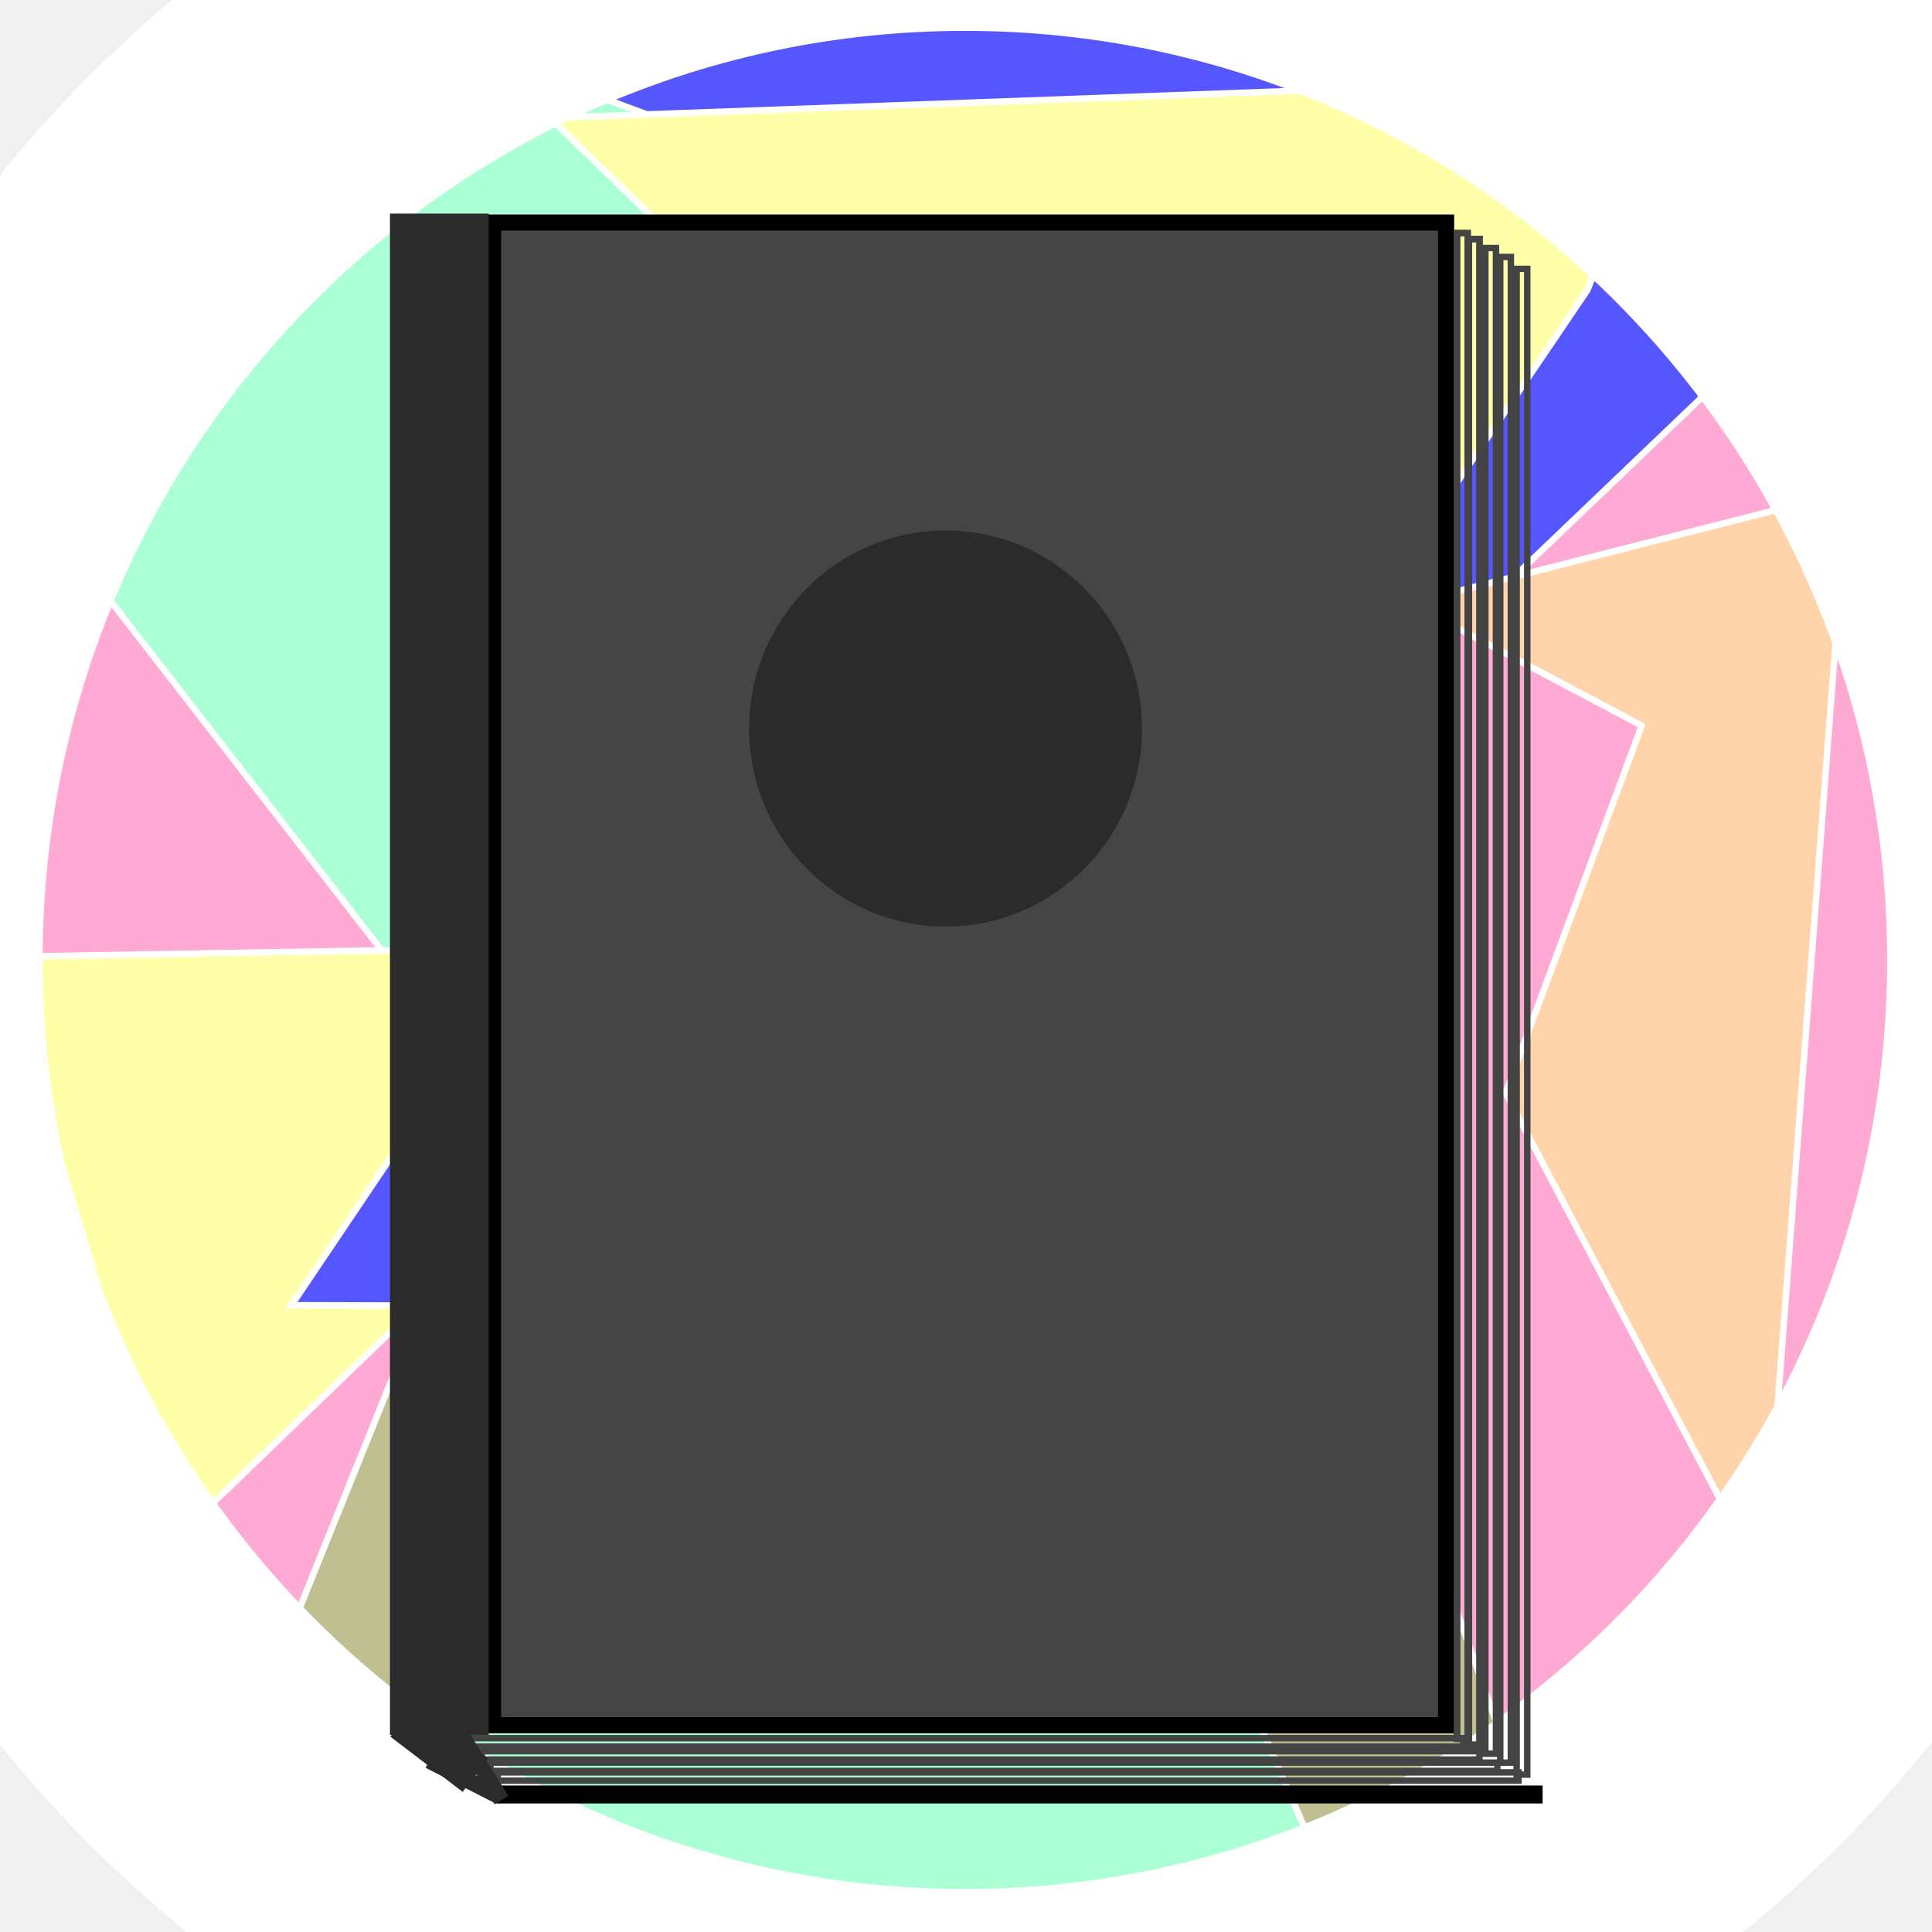
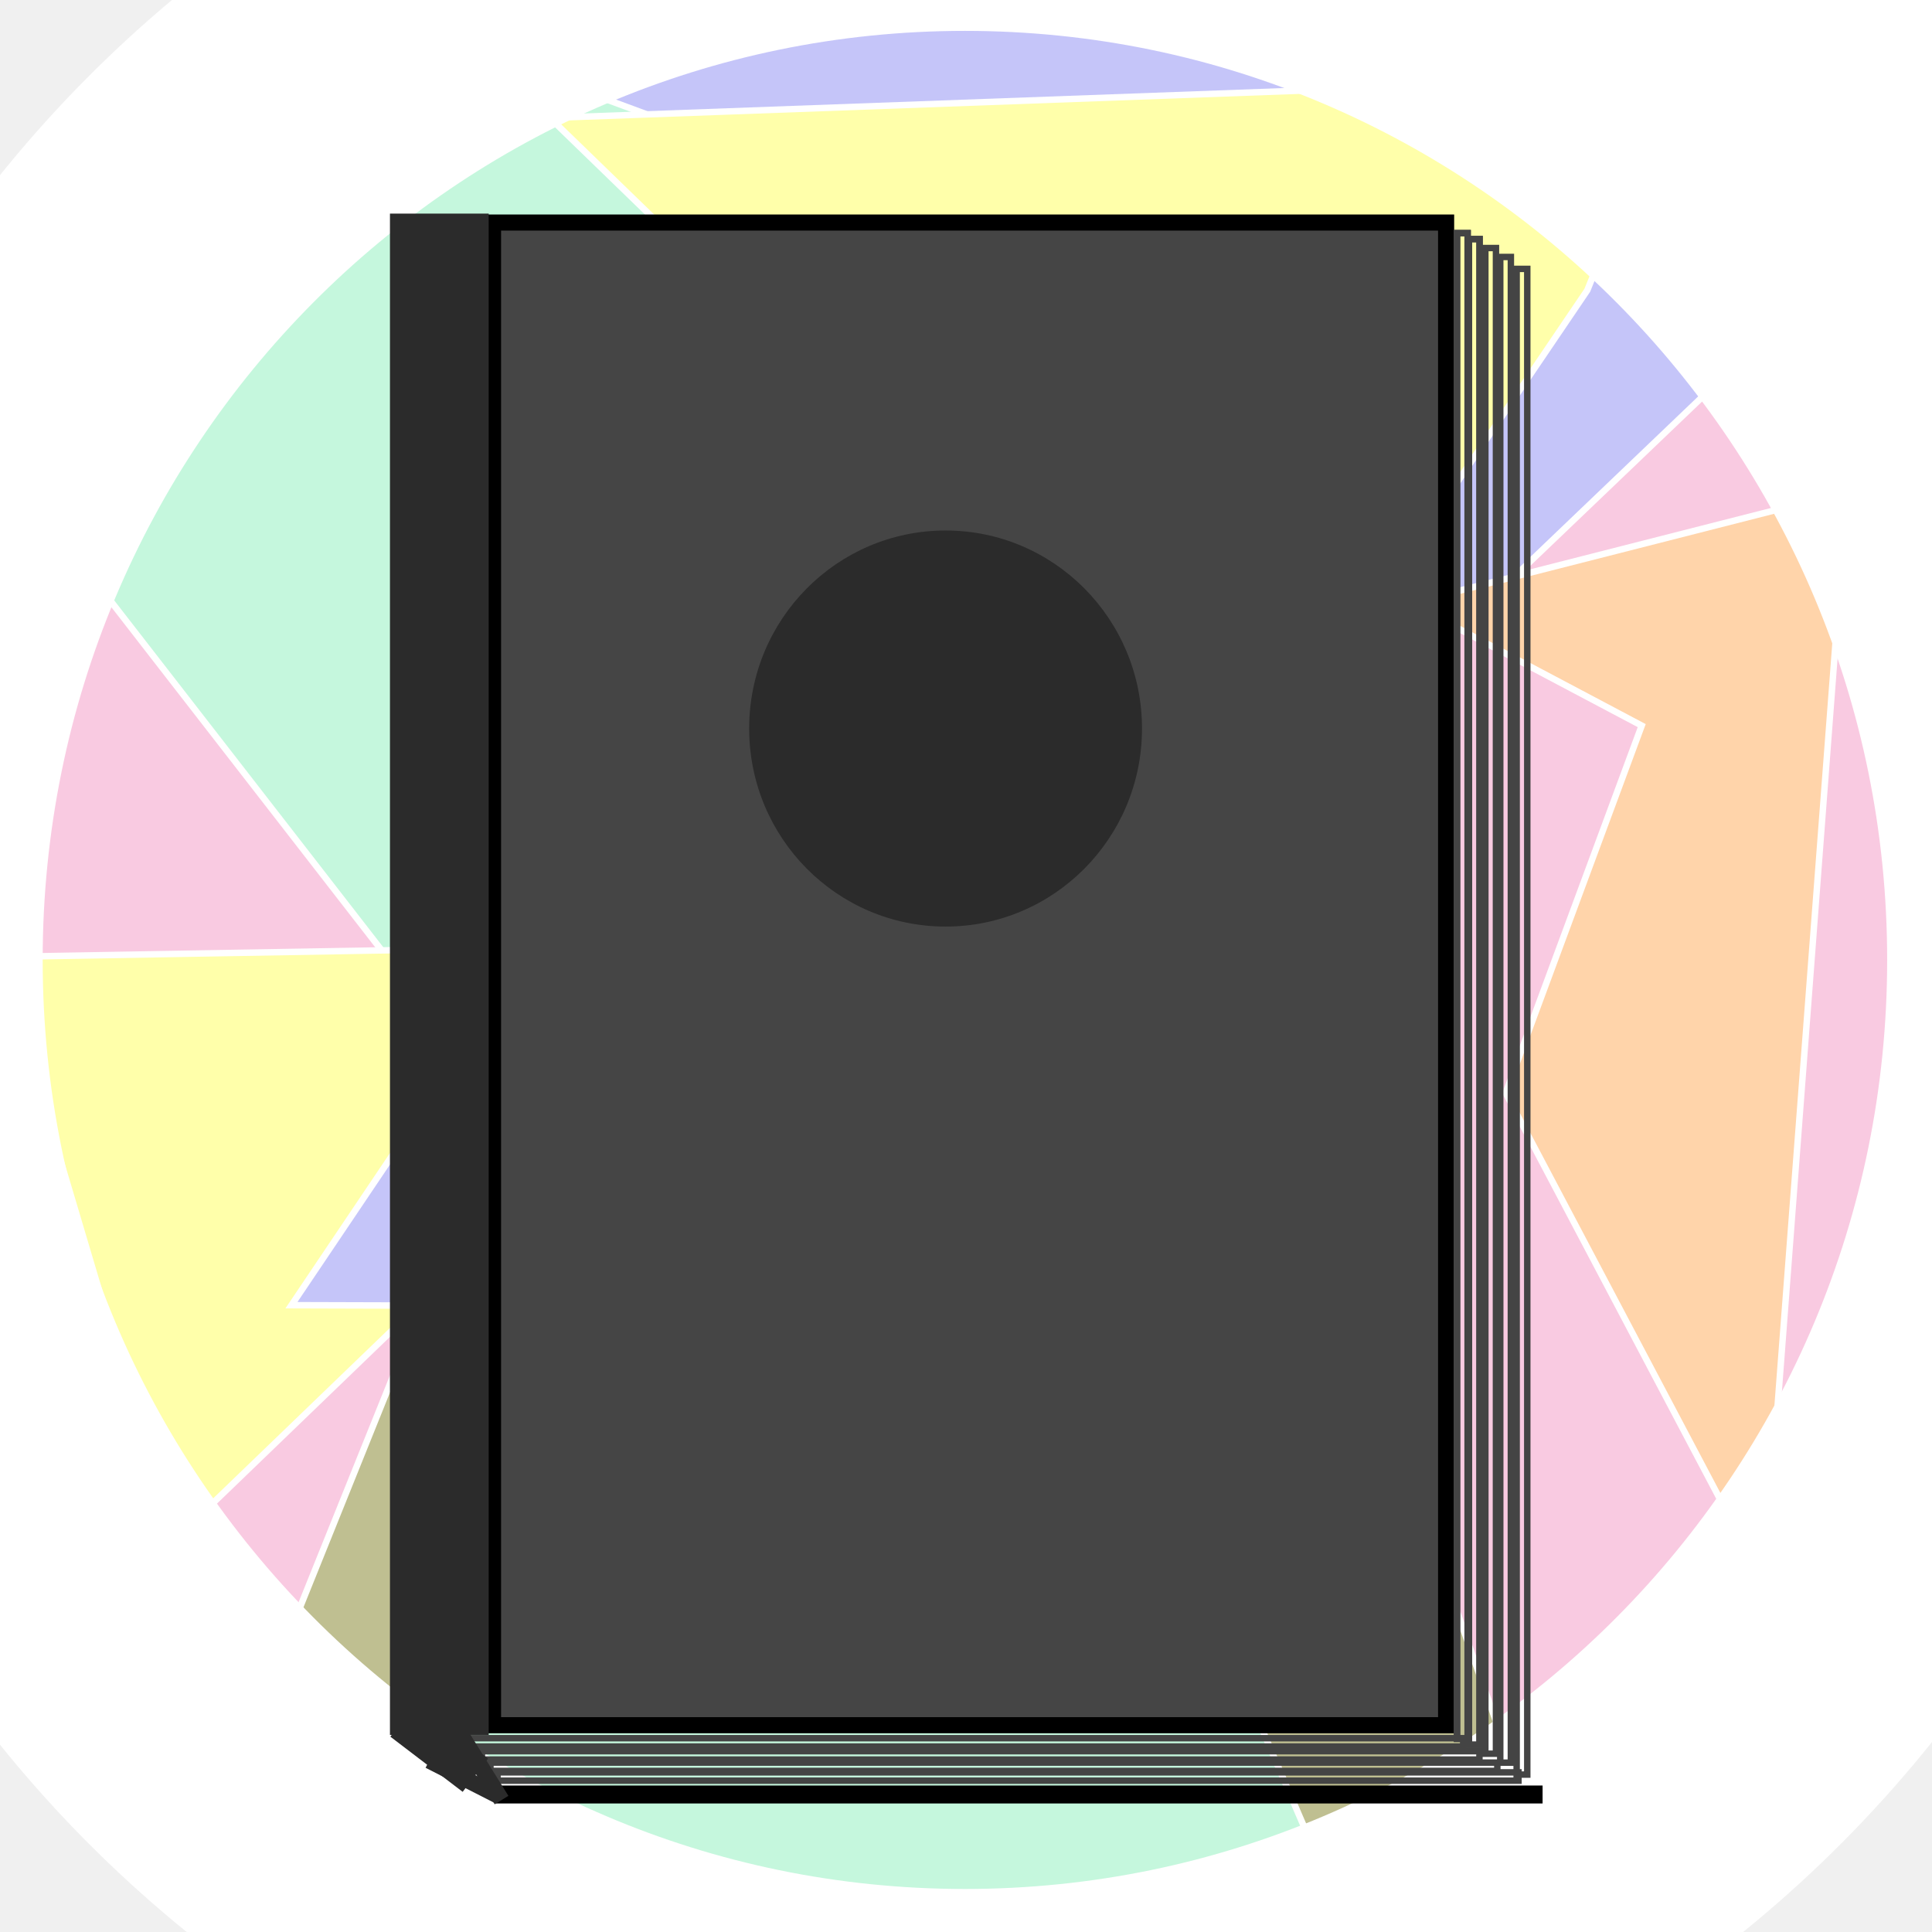
<svg xmlns="http://www.w3.org/2000/svg" width="600" height="600">
  <defs>
    <filter id="svg_3_blur">
      <feGaussianBlur stdDeviation="0" in="SourceGraphic" />
    </filter>
  </defs>
  <g>
-     <ellipse stroke="#000" ry="299.5" rx="299.333" id="svg_1" cy="299.5" cx="300" fill="#fff" />
-     <path transform="rotate(-40 353.915 360.512)" stroke="#ffffff" id="svg_49" d="m456.256,173.717l-204.682,38.109l108.439,41.935l-63.788,125.805l121.197,167.741l38.833,-373.59z" opacity="NaN" stroke-width="2" fill="#ffd4aa" />
-     <path transform="rotate(50 395.618 37.29)" stroke="#ffffff" stroke-width="2" id="svg_48" d="m134.775,233.502l351.215,-392.844l170.471,337.379l-332.693,55.885l-188.993,-0.42z" opacity="NaN" fill="#5656ff" />
-     <path stroke="#ffffff" id="svg_47" d="m66.568,446.048c0,0 230.983,-182.803 232.02,-184.08c0.371,1.277 232.762,305.307 232.391,304.03c0.371,1.277 -292.582,28.216 -292.954,26.939c0.371,1.277 -147.514,-48.753 -147.885,-50.03c0.371,1.277 -23.572,-96.859 -23.572,-96.859z" opacity="NaN" fill="#bfbf91" />
-     <path id="svg_46" d="m480.646,579.8l-108.82,-306.564l192.955,-184.504l35.211,173.237l-4.225,195.772l-115.12,122.06z" opacity="NaN" stroke-width="2" stroke="#ffffff" fill="#ffaad4" />
-     <path id="svg_45" d="m69.384,106.567l84.135,242.724l-84.506,209.856l-66.196,-139.435l-1.408,-250.701l67.976,-62.445z" opacity="NaN" stroke-width="2" stroke="#ffffff" fill="#ffaad4" />
-     <path id="svg_30" d="m280.088,643.923l0.569,0l0.176,-0.541l0.176,0.541l0.569,0l-0.46,0.334l0.176,0.541l-0.46,-0.334l-0.46,0.334l0.176,-0.541l-0.46,-0.334z" stroke-width="5" stroke="#000" fill="none" />
-     <path fill="#fff" stroke="#000" d="m-97.573,98.167c-0.084,-0.015 -0.113,-0.121 -0.063,-0.185c0.067,-0.098 0.209,-0.165 0.32,-0.103c0.002,-0.347 0.001,-0.693 0.001,-1.04c0.278,-0.056 0.557,-0.109 0.835,-0.165c-0.001,0.389 -0.001,0.777 -0.002,1.166c-0.044,0.118 -0.184,0.199 -0.307,0.163c-0.073,-0.022 -0.09,-0.116 -0.05,-0.174c0.056,-0.086 0.159,-0.145 0.263,-0.129c0.03,-0.003 0.073,0.045 0.061,-0.009c0,-0.234 0,-0.467 0,-0.701c-0.255,0.051 -0.511,0.1 -0.766,0.151c-0.001,0.282 0.003,0.564 -0.003,0.845c-0.018,0.095 -0.111,0.16 -0.2,0.179c-0.03,0.004 -0.06,0.007 -0.09,0.002l0,0zm0.666,-1.176c0.131,-0.026 0.262,-0.051 0.393,-0.077c0.017,-0.066 -0.058,-0.023 -0.095,-0.022c-0.224,0.044 -0.448,0.088 -0.672,0.132c-0.017,0.066 0.058,0.023 0.095,0.022c0.093,-0.018 0.186,-0.037 0.278,-0.055l0,0zm0,-0.116c0.131,-0.026 0.262,-0.051 0.393,-0.077c0.017,-0.066 -0.058,-0.023 -0.095,-0.022c-0.224,0.044 -0.448,0.088 -0.672,0.132c-0.017,0.066 0.058,0.023 0.095,0.022c0.093,-0.018 0.186,-0.037 0.278,-0.055l0,0z" id="svg_6" />
-     <path id="svg_2" opacity="NaN" stroke="null" fill="#000000" />
-     <path stroke="#ffffff" id="svg_39" d="m-43.29,86.567l193.992,250.048l254.926,-225.349l-243.659,-90.14" opacity="NaN" stroke-width="2" fill="#aaffd4" />
-     <path id="svg_40" d="m53.892,478.58l192.584,-185.627l-246.475,4.225l53.892,181.402z" opacity="NaN" stroke-width="2" stroke="#ffffff" fill="#ffffaa" />
-     <path id="svg_41" d="m573.603,152.763l-135.581,34.558l71.83,38.028l-42.253,114.083l80.281,152.111l25.723,-338.779z" opacity="NaN" stroke-width="2" stroke="#ffffff" fill="#ffd4aa" />
-     <path id="svg_42" d="m79.243,676.324l72.867,-165.064l232.391,8.451l47.887,111.266l-66.196,142.251l-286.949,-96.904z" opacity="NaN" stroke-width="2" stroke="#ffffff" fill="#aaffd4" />
-     <path id="svg_44" d="m170.791,36.615l127.796,123.946l135.209,16.901l59.154,-87.323l26.76,-66.196l-348.92,12.672z" opacity="NaN" stroke-width="2" stroke="#ffffff" fill="#ffffaa" />
-     <path stroke-width="2" stroke="#ffffff" id="svg_37" d="m90.511,405.342l179.908,-267.316l87.323,229.574l-170.42,38.028l-96.81,-0.286z" opacity="NaN" fill="#5656ff" />
-     <ellipse ry="34.507" rx="55.633" id="svg_52" cy="10.935" cx="591.208" stroke-width="99" stroke="#ffffff" fill="none" />
-     <ellipse stroke="#ffffff" stroke-width="99" ry="338.023" rx="335.911" id="svg_51" cy="298.114" cx="299.663" fill="none" />
+     <path fill="#bfbf91" opacity="NaN" d="m66.568,446.048c0,0 230.983,-182.803 232.02,-184.08c0.371,1.277 232.762,305.307 232.391,304.03c0.371,1.277 -292.582,28.216 -292.954,26.939c0.371,1.277 -147.514,-48.753 -147.885,-50.03c0.371,1.277 -23.572,-96.859 -23.572,-96.859l0,0z" id="svg_47" stroke="#ffffff" />
+     <path fill="#ffd4aa" stroke-width="2" opacity="NaN" d="m456.256,173.717l-204.682,38.109l108.439,41.935l-63.788,125.805l121.197,167.741l38.833,-373.59z" id="svg_49" stroke="#ffffff" transform="rotate(-40 353.915 360.512)" />
+     <path transform="rotate(50 395.618 37.29)" fill="#c5c5f9" opacity="NaN" d="m134.775,233.502l351.215,-392.844l170.471,337.379l-332.693,55.885l-188.993,-0.42z" id="svg_48" stroke-width="2" stroke="#ffffff" />
+     <path fill="#f9cae1" stroke="#ffffff" stroke-width="2" opacity="NaN" d="m480.646,579.8l-108.82,-306.564l192.955,-184.504l35.211,173.237l-4.225,195.772l-115.12,122.06l-0,-0z" id="svg_46" />
+     <path fill="#f9cae1" stroke="#ffffff" stroke-width="2" opacity="NaN" d="m69.384,106.567l84.135,242.724l-84.506,209.856l-66.196,-139.435l-1.408,-250.701l67.976,-62.445z" id="svg_45" />
+     <path fill="none" stroke="#000" stroke-width="5" d="m280.088,643.923l0.569,0l0.176,-0.541l0.176,0.541l0.569,0l-0.46,0.334l0.176,0.541l-0.46,-0.334l-0.46,0.334l0.176,-0.541l-0.46,-0.334z" id="svg_30" />
+     <path id="svg_6" d="m-97.573,98.167c-0.084,-0.015 -0.113,-0.121 -0.063,-0.185c0.067,-0.098 0.209,-0.165 0.32,-0.103c0.002,-0.347 0.001,-0.693 0.001,-1.04c0.278,-0.056 0.557,-0.109 0.835,-0.165c-0.001,0.389 -0.001,0.777 -0.002,1.166c-0.044,0.118 -0.184,0.199 -0.307,0.163c-0.073,-0.022 -0.09,-0.116 -0.05,-0.174c0.056,-0.086 0.159,-0.145 0.263,-0.129c0.03,-0.003 0.073,0.045 0.061,-0.009c0,-0.234 0,-0.467 0,-0.701c-0.255,0.051 -0.511,0.1 -0.766,0.151c-0.001,0.282 0.003,0.564 -0.003,0.845c-0.018,0.095 -0.111,0.16 -0.2,0.179c-0.03,0.004 -0.06,0.007 -0.09,0.002l0,0zm0.666,-1.176c0.131,-0.026 0.262,-0.051 0.393,-0.077c0.017,-0.066 -0.058,-0.023 -0.095,-0.022c-0.224,0.044 -0.448,0.088 -0.672,0.132c-0.017,0.066 0.058,0.023 0.095,0.022c0.093,-0.018 0.186,-0.037 0.278,-0.055l0,0zm0,-0.116c0.131,-0.026 0.262,-0.051 0.393,-0.077c0.017,-0.066 -0.058,-0.023 -0.095,-0.022c-0.224,0.044 -0.448,0.088 -0.672,0.132c-0.017,0.066 0.058,0.023 0.095,0.022c0.093,-0.018 0.186,-0.037 0.278,-0.055l0,0z" stroke="#000" fill="#fff" />
+     <path fill="#000000" stroke="null" opacity="NaN" id="svg_2" />
+     <path fill="#c5f7dd" stroke-width="2" opacity="NaN" d="m-43.29,86.567l193.992,250.048l254.926,-225.349l-243.659,-90.14" id="svg_39" stroke="#ffffff" />
+     <path fill="#ffffaa" stroke="#ffffff" stroke-width="2" opacity="NaN" d="m53.892,478.58l192.584,-185.627l-246.475,4.225l53.892,181.402z" id="svg_40" />
+     <path fill="#ffd4aa" stroke="#ffffff" stroke-width="2" opacity="NaN" d="m573.603,152.763l-135.581,34.558l71.83,38.028l-42.253,114.083l80.281,152.111l25.723,-338.779l0,-0z" id="svg_41" />
+     <path fill="#c5f7dd" stroke="#ffffff" stroke-width="2" opacity="NaN" d="m79.243,676.324l72.867,-165.064l232.391,8.451l47.887,111.266l-66.196,142.251l-286.949,-96.904l0,0z" id="svg_42" />
+     <path fill="#ffffaa" stroke="#ffffff" stroke-width="2" opacity="NaN" d="m170.791,36.615l127.796,123.946l135.209,16.901l59.154,-87.323l26.76,-66.196l-348.92,12.672z" id="svg_44" />
+     <path fill="#c5c5f9" opacity="NaN" d="m90.511,405.342l179.908,-267.316l87.323,229.574l-170.42,38.028l-96.81,-0.286z" id="svg_37" stroke="#ffffff" stroke-width="2" />
+     <ellipse fill="none" stroke="#ffffff" stroke-width="99" cx="591.208" cy="10.935" id="svg_52" rx="55.633" ry="34.507" />
+     <ellipse fill="none" cx="299.663" cy="298.114" id="svg_51" rx="335.911" ry="338.023" stroke-width="99" stroke="#ffffff" />
  </g>
  <g>
    <rect filter="url(#svg_3_blur)" stroke-width="5" stroke="#000000" id="svg_3" height="466.667" width="296" y="69.114" x="153.104" fill="#444444" />
    <ellipse ry="61.5" rx="61" id="svg_7" cy="226.253" cx="293.66" stroke-width="0" stroke="#EDB6DC" fill="#2b2b2b" />
    <rect stroke="#000000" id="svg_10" height="467.607" width="0" y="87.888" x="476.433" stroke-width="5" fill="none" />
    <rect stroke="#444444" id="svg_12" height="467.607" width="3.299" y="72.395" x="452.49" stroke-width="2" fill="none" />
    <rect stroke="#444444" id="svg_13" height="467.607" width="3.299" y="72.395" x="452.49" stroke-width="2" fill="none" />
    <rect stroke="#444444" id="svg_14" height="467.607" width="3.299" y="74.247" x="456.193" stroke-width="2" fill="none" />
    <rect stroke="#444444" id="svg_15" height="467.607" width="3.299" y="74.247" x="456.193" stroke-width="2" fill="none" />
    <rect stroke="#444444" id="svg_16" height="467.607" width="3.299" y="77.025" x="461.286" stroke-width="2" fill="none" />
    <rect stroke="#444444" id="svg_17" height="467.607" width="3.299" y="79.802" x="465.915" stroke-width="2" fill="none" />
    <rect stroke="#444444" id="svg_18" height="467.607" width="3.299" y="83.506" x="471.008" stroke-width="2" fill="none" />
    <rect stroke="#444444" id="svg_19" height="2.586" width="309.783" y="539.814" x="144.618" stroke-width="2" fill="none" />
    <rect stroke="#444444" id="svg_20" height="2.586" width="309.783" y="543.855" x="149.668" stroke-width="2" fill="none" />
    <rect stroke="#444444" id="svg_21" height="2.586" width="312.696" y="547.39" x="152.311" stroke-width="2" fill="none" />
    <rect stroke="#444444" id="svg_22" height="2.586" width="317.065" y="550.42" x="154.508" stroke-width="2" fill="none" />
    <rect stroke="#000000" id="svg_23" height="0.571" width="320.086" y="557.01" x="156.479" stroke-width="5" fill="none" />
    <line stroke="#2b2b2b" stroke-width="5" id="svg_29" y2="559.032" x2="155.762" y1="536.611" x1="141.842" fill="none" />
    <rect stroke="#000000" id="svg_4" height="472.456" width="30.667" y="66.336" x="121.104" stroke-width="0" fill="#2b2b2b" />
    <path id="svg_30" d="m280.088,643.923l0.569,0l0.176,-0.541l0.176,0.541l0.569,0l-0.46,0.334l0.176,0.541l-0.46,-0.334l-0.46,0.334l0.176,-0.541l-0.46,-0.334z" stroke-width="5" stroke="#000" fill="none" />
    <line stroke="#2b2b2b" stroke-width="13" id="svg_32" y2="551.308" x2="147.632" y1="534.172" x1="125.176" fill="none" />
    <line stroke="#2b2b2b" stroke-width="5" id="svg_33" y2="557.812" x2="154.949" y1="546.774" x1="133.306" fill="none" />
  </g>
</svg>
